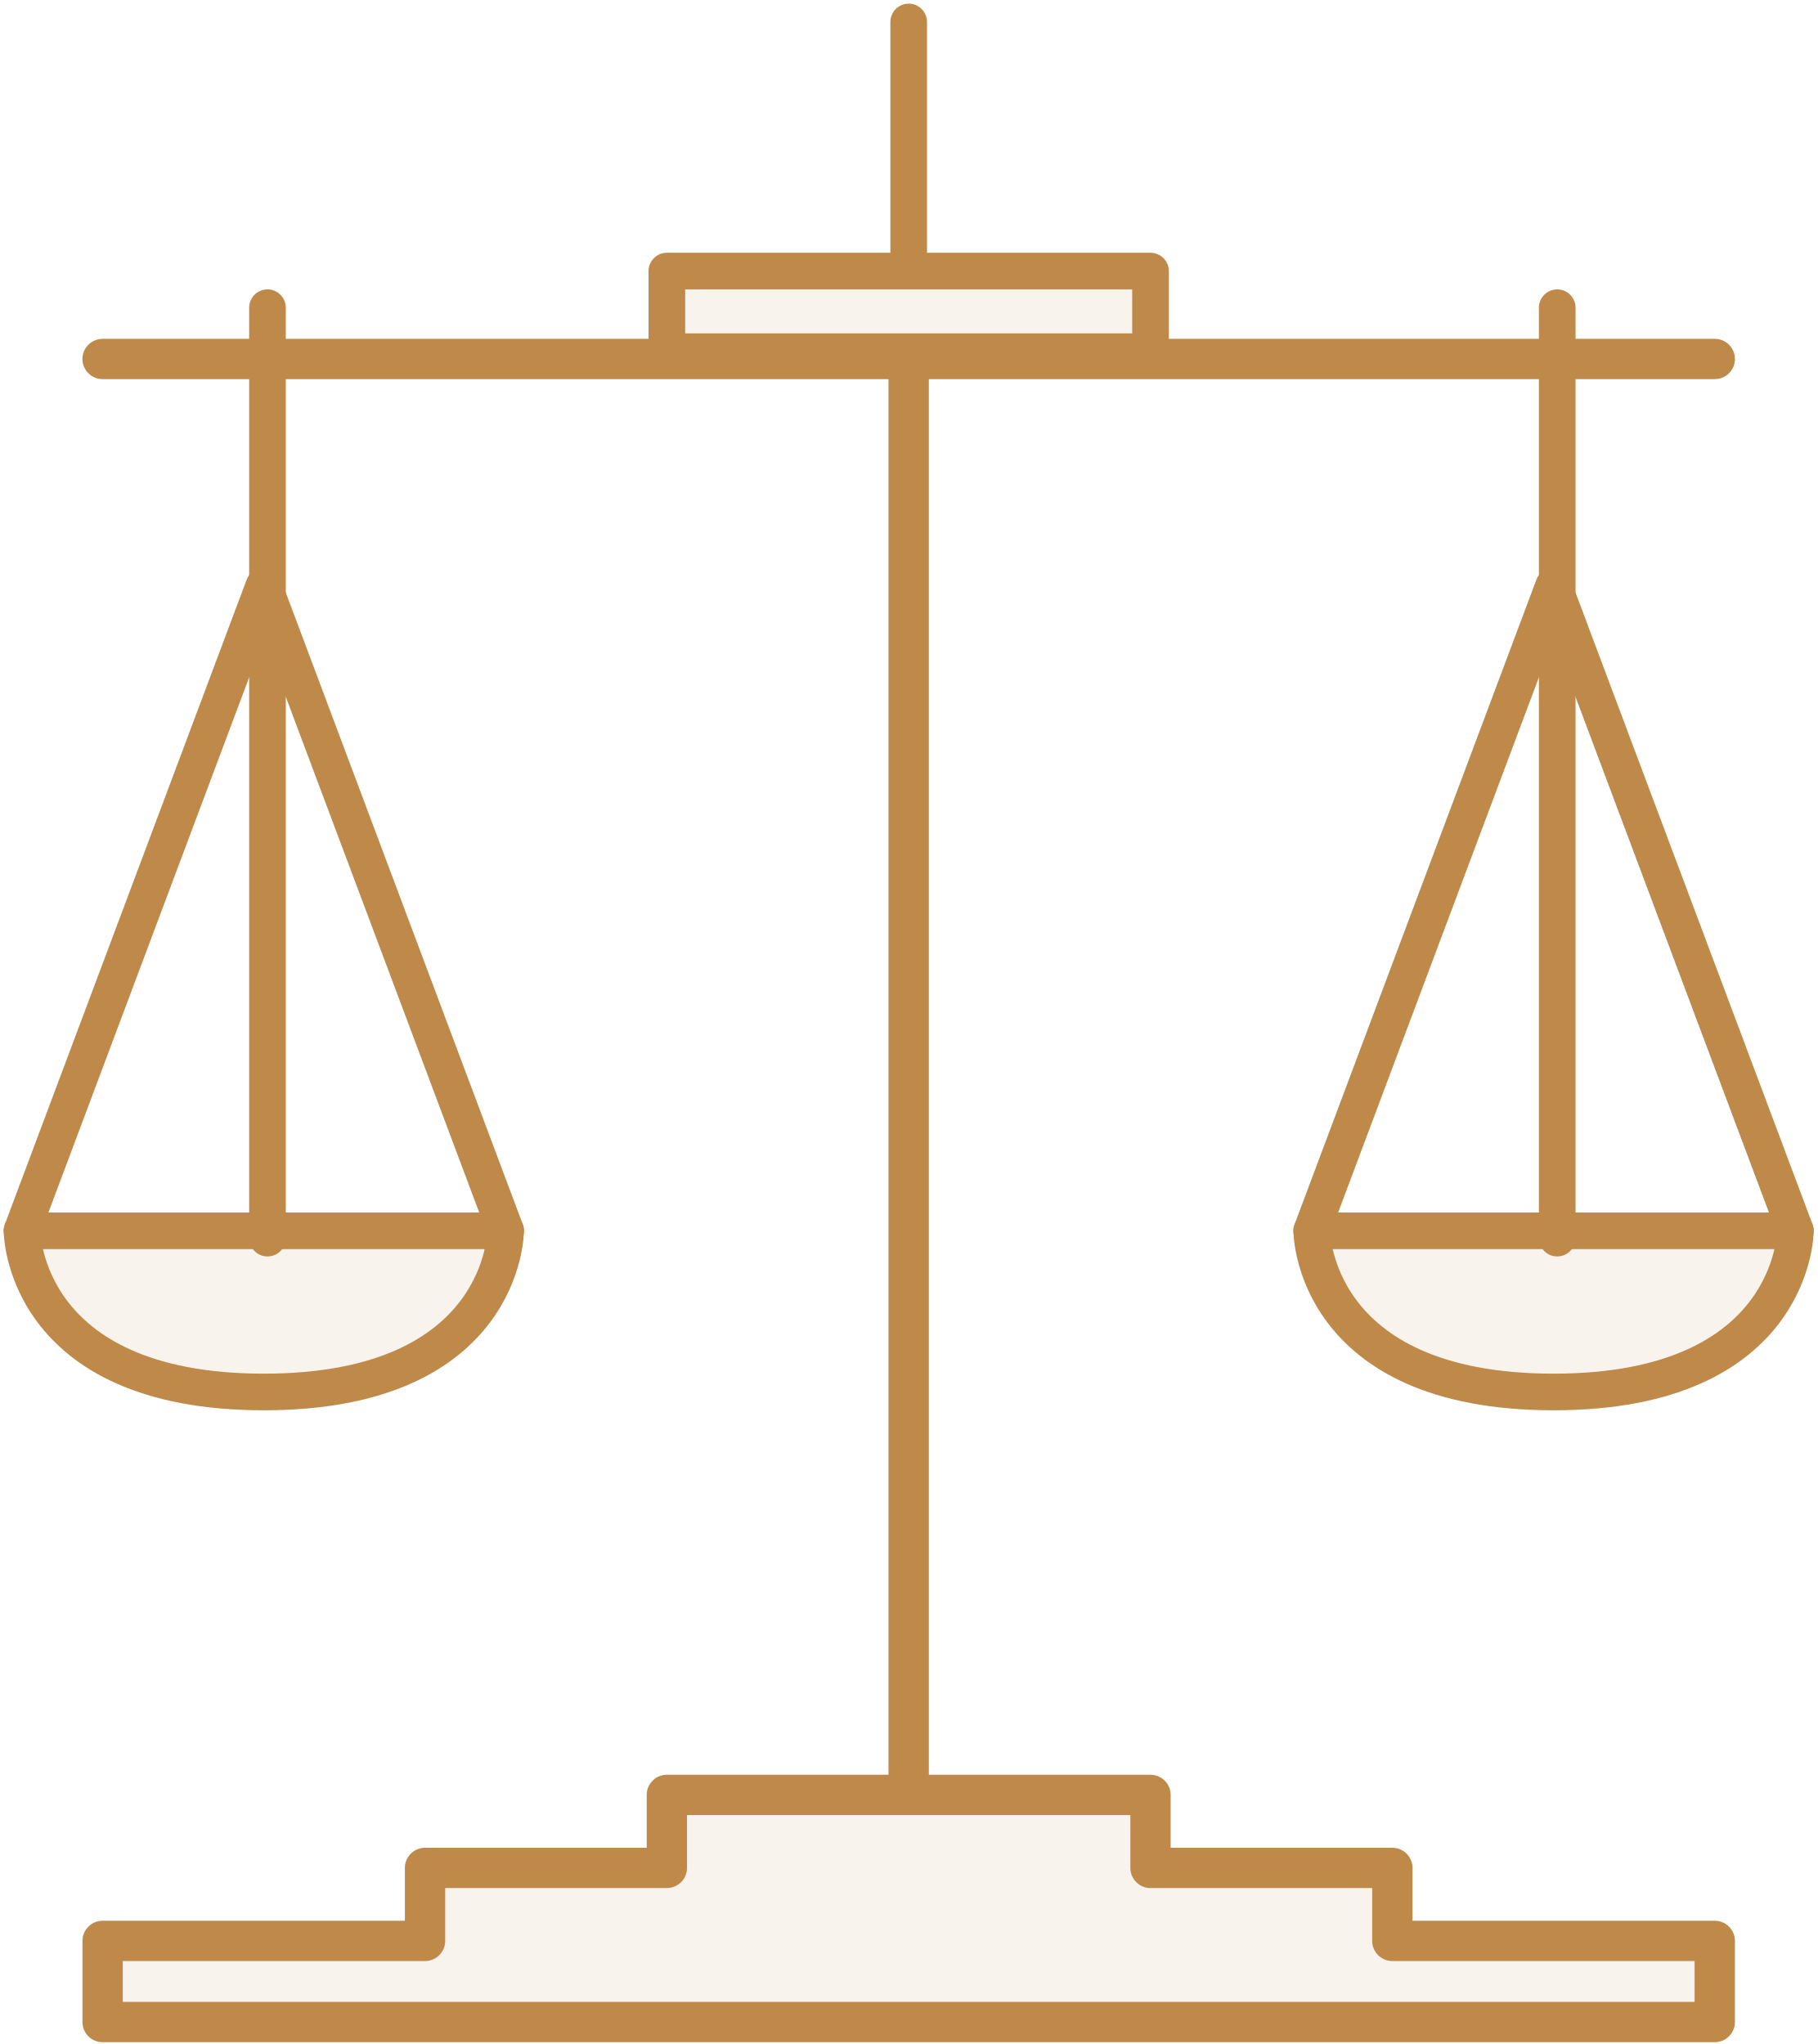
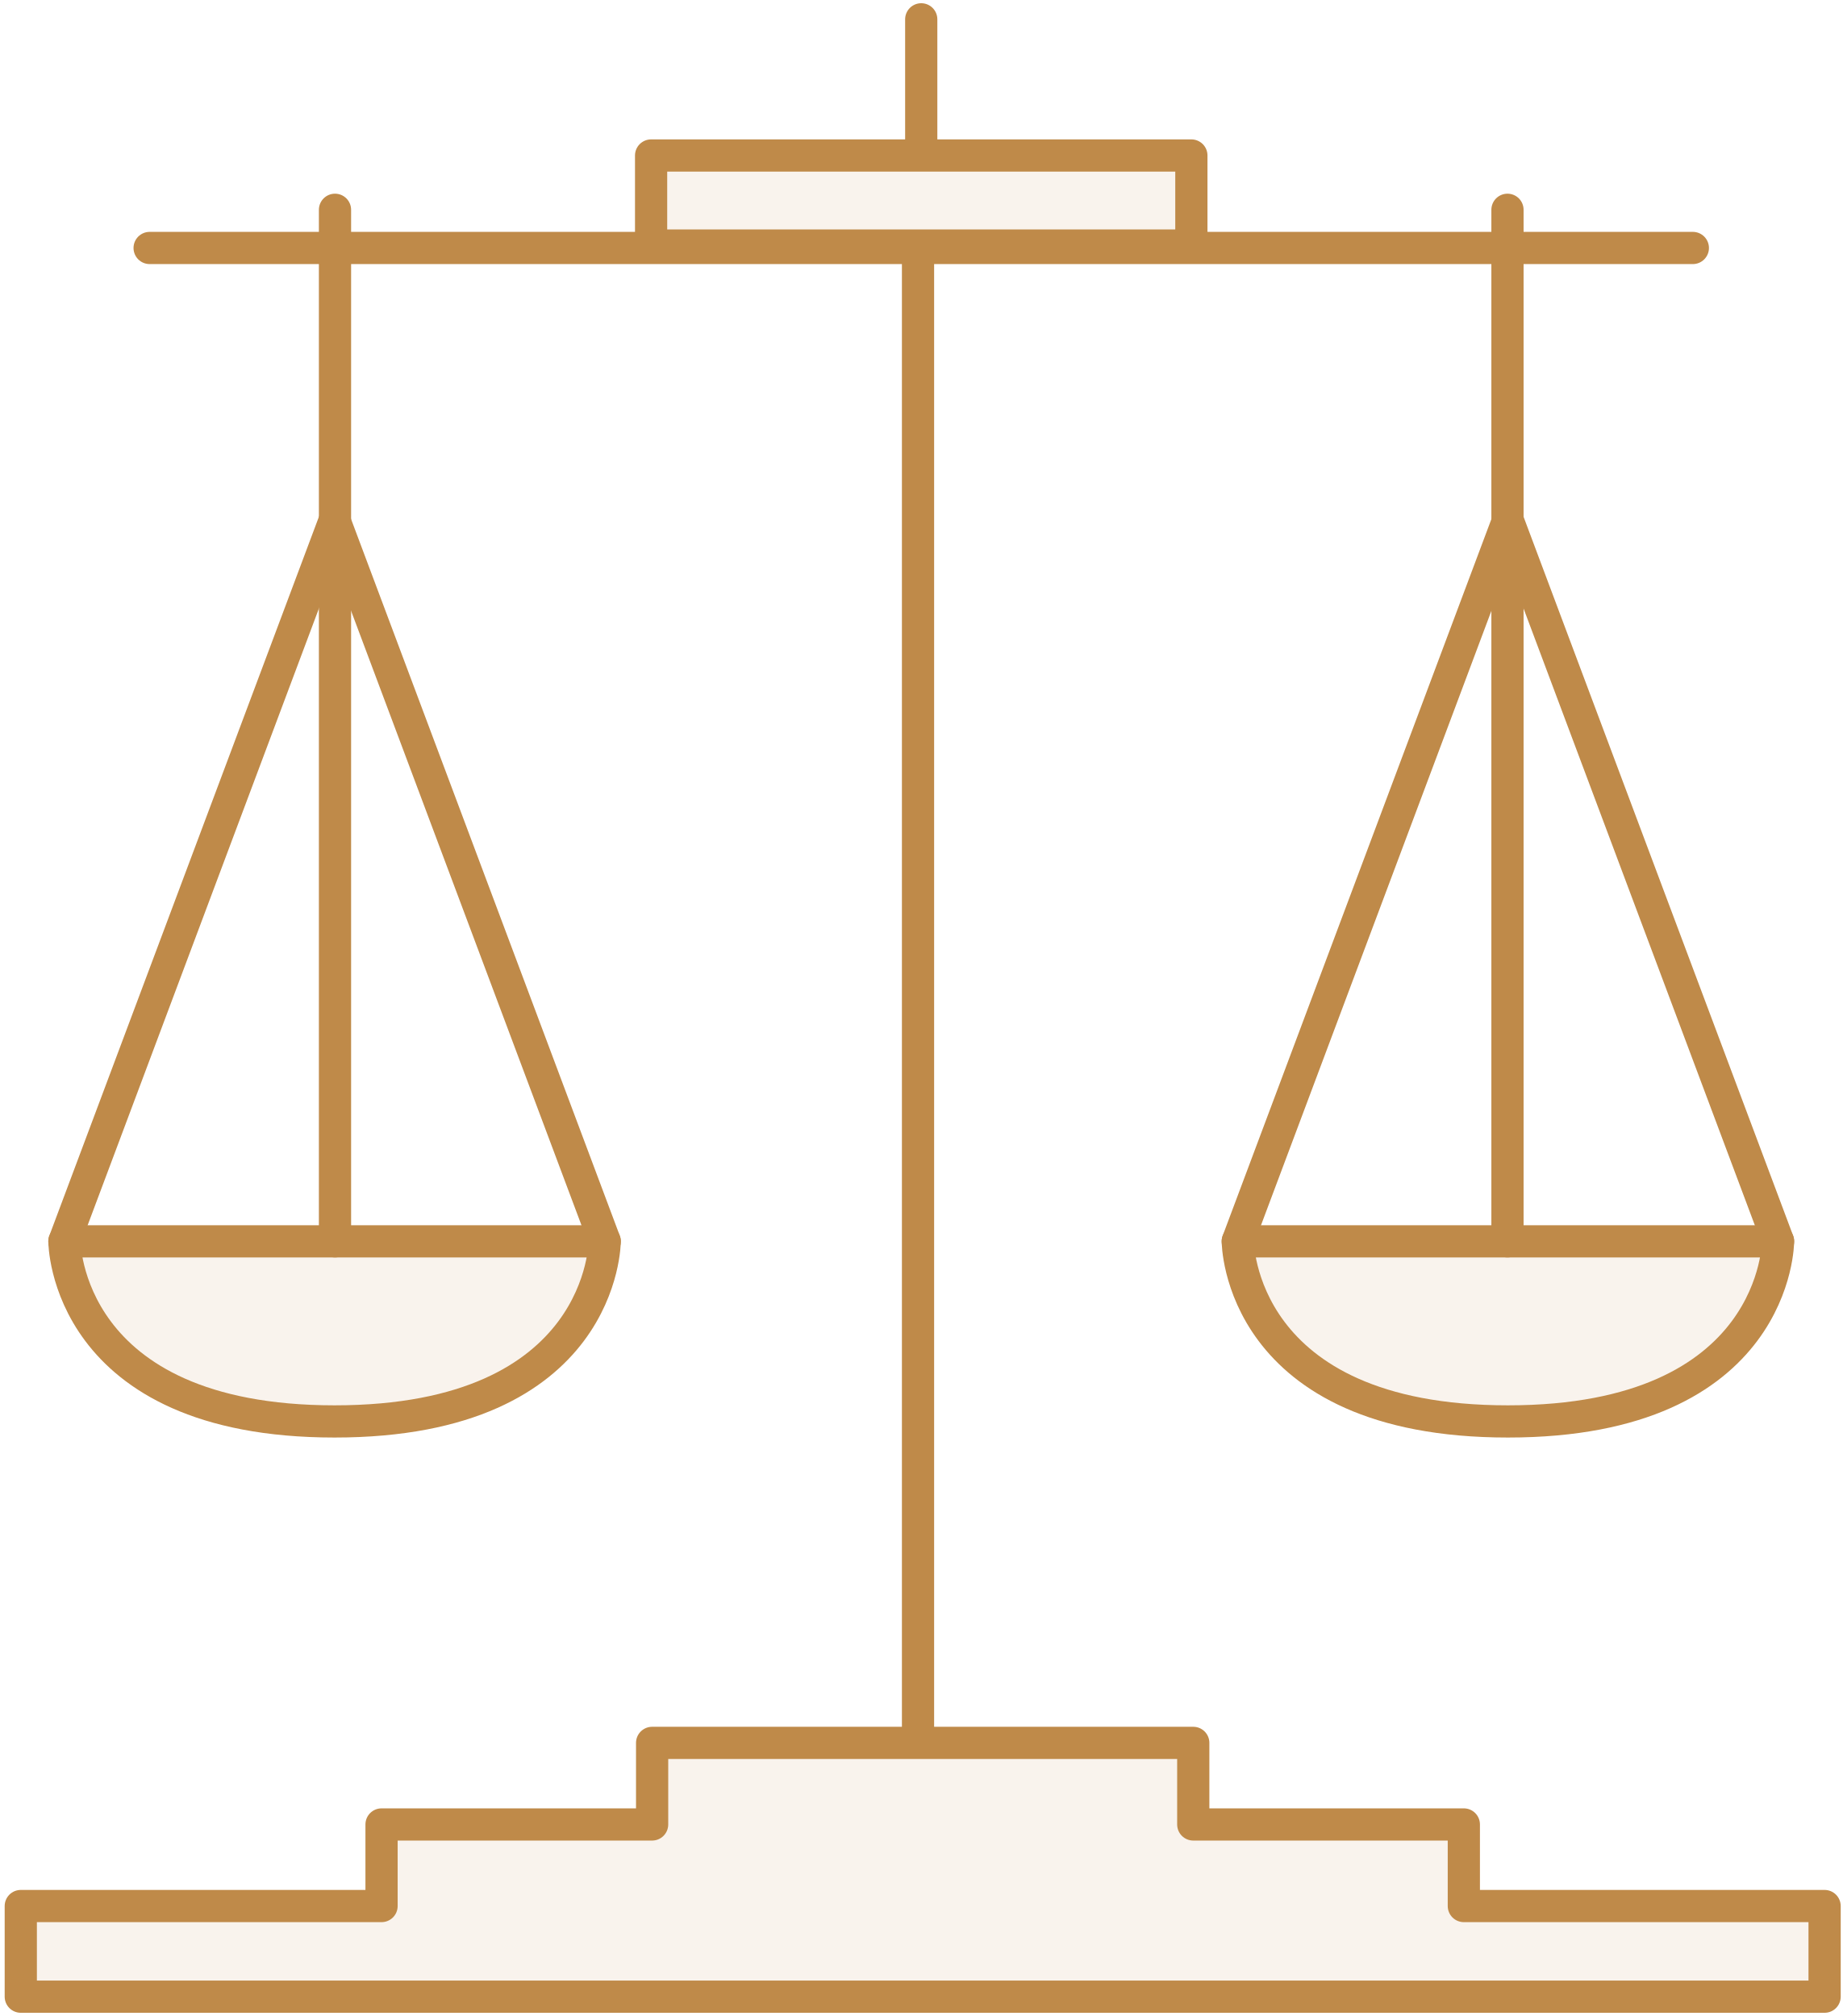
- <svg xmlns="http://www.w3.org/2000/svg" width="248px" height="279px" viewBox="0 0 248 279" version="1.1">
+ <svg xmlns="http://www.w3.org/2000/svg" width="286px" height="313px" viewBox="0 0 286 313" version="1.1">
  <defs />
  <g id="Page-1" stroke="none" stroke-width="1" fill="none" fill-rule="evenodd" stroke-linejoin="round">
-     <g id="Social-Responsibility-2" transform="translate(3, 3)" stroke="#BF8A49">
-       <path d="M121,44 L121,242" id="Path-44" stroke-width="5.5" />
-       <path d="M11,46 L231,46" id="Path-47" stroke-width="5.5" stroke-linecap="round" />
-       <path d="M55,261.929 L55,251.964 L88,251.964 L88,242 L154,242 L154,251.964 L187,251.964 L187,261.929 L231,261.929 L231,273 L11,273 L11,261.929 L55,261.929 Z" id="Combined-Shape" stroke-width="5.5" stroke-linecap="round" fill-opacity="0.1" fill="#BF8A49" />
-       <polygon id="Path-48" stroke-width="5" stroke-linecap="round" fill-opacity="0.1" fill="#BF8A49" points="88 45 154 45 154 34 88 34" />
-       <polyline id="Path-49" stroke-width="5" stroke-linecap="round" points="66 165 33 77 0 165" />
-       <polyline id="Path-49-Copy" stroke-width="5" stroke-linecap="round" points="242 165 209 77 176 165" />
-       <path d="M66,165 C66,165 66,187 33,187 C0,187 0,165 0,165 L66,165 Z" id="Path-50" stroke-width="5" stroke-linecap="round" fill-opacity="0.1" fill="#BF8A49" />
-       <path d="M242,165 C242,165 242,187 209,187 C176,187 176,165 176,165 L242,165 Z" id="Path-50-Copy" stroke-width="5" stroke-linecap="round" fill-opacity="0.1" fill="#BF8A49" />
-       <path d="M121,33 L121,0 L121,33 Z" id="Path-51" stroke-width="5" stroke-linecap="round" />
-       <path d="M33.5,166 L33.5,39" id="Path-52" stroke-width="5" stroke-linecap="round" />
-       <path d="M209.5,166 L209.5,39" id="Path-52" stroke-width="5" stroke-linecap="round" />
+     <g id="Social-Responsibility-2" transform="translate(3, 3)" stroke="#BF8A49" stroke-width="5">
+       <path d="M139.5,35.927 L139.5,267.597" id="Path-44" />
+       <path d="M20.226,35.5 L259.774,35.5" id="Path-47" stroke-linecap="round" />
+       <path d="M56.226,292.928 L56.226,280.262 L98.226,280.262 L98.226,267.597 L182.226,267.597 L182.226,280.262 L224.226,280.262 L224.226,292.928 L280.226,292.928 L280.226,307 L0.226,307 L0.226,292.928 L56.226,292.928 Z" id="Combined-Shape" stroke-linecap="round" fill-opacity="0.1" fill="#BF8A49" />
+       <polygon id="Path-48" stroke-linecap="round" fill-opacity="0.1" fill="#BF8A49" points="98.068 35.123 181.932 35.123 181.932 21.142 98.068 21.142" />
+       <polyline id="Path-49" stroke-linecap="round" points="90.865 189.725 48.932 77.872 7 189.725" />
+       <polyline id="Path-49-Copy" stroke-linecap="round" points="273 189.725 231.068 77.872 189.135 189.725" />
+       <path d="M90.865,189.725 C90.865,189.725 90.865,217.689 48.932,217.689 C7,217.689 7,189.725 7,189.725 L90.865,189.725 Z" id="Path-50" stroke-linecap="round" fill-opacity="0.1" fill="#BF8A49" />
+       <path d="M273,189.725 C273,189.725 273,217.689 231.068,217.689 C189.135,217.689 189.135,189.725 189.135,189.725 L273,189.725 Z" id="Path-50-Copy" stroke-linecap="round" fill-opacity="0.1" fill="#BF8A49" />
+       <path d="M140,21 L140,0 L140,21 Z" id="Path-51" stroke-linecap="round" />
+       <path d="M49,189.725 L49,29.571" id="Path-52" stroke-linecap="round" />
+       <path d="M231,189.725 L231,29.571" id="Path-52" stroke-linecap="round" />
    </g>
  </g>
</svg>
